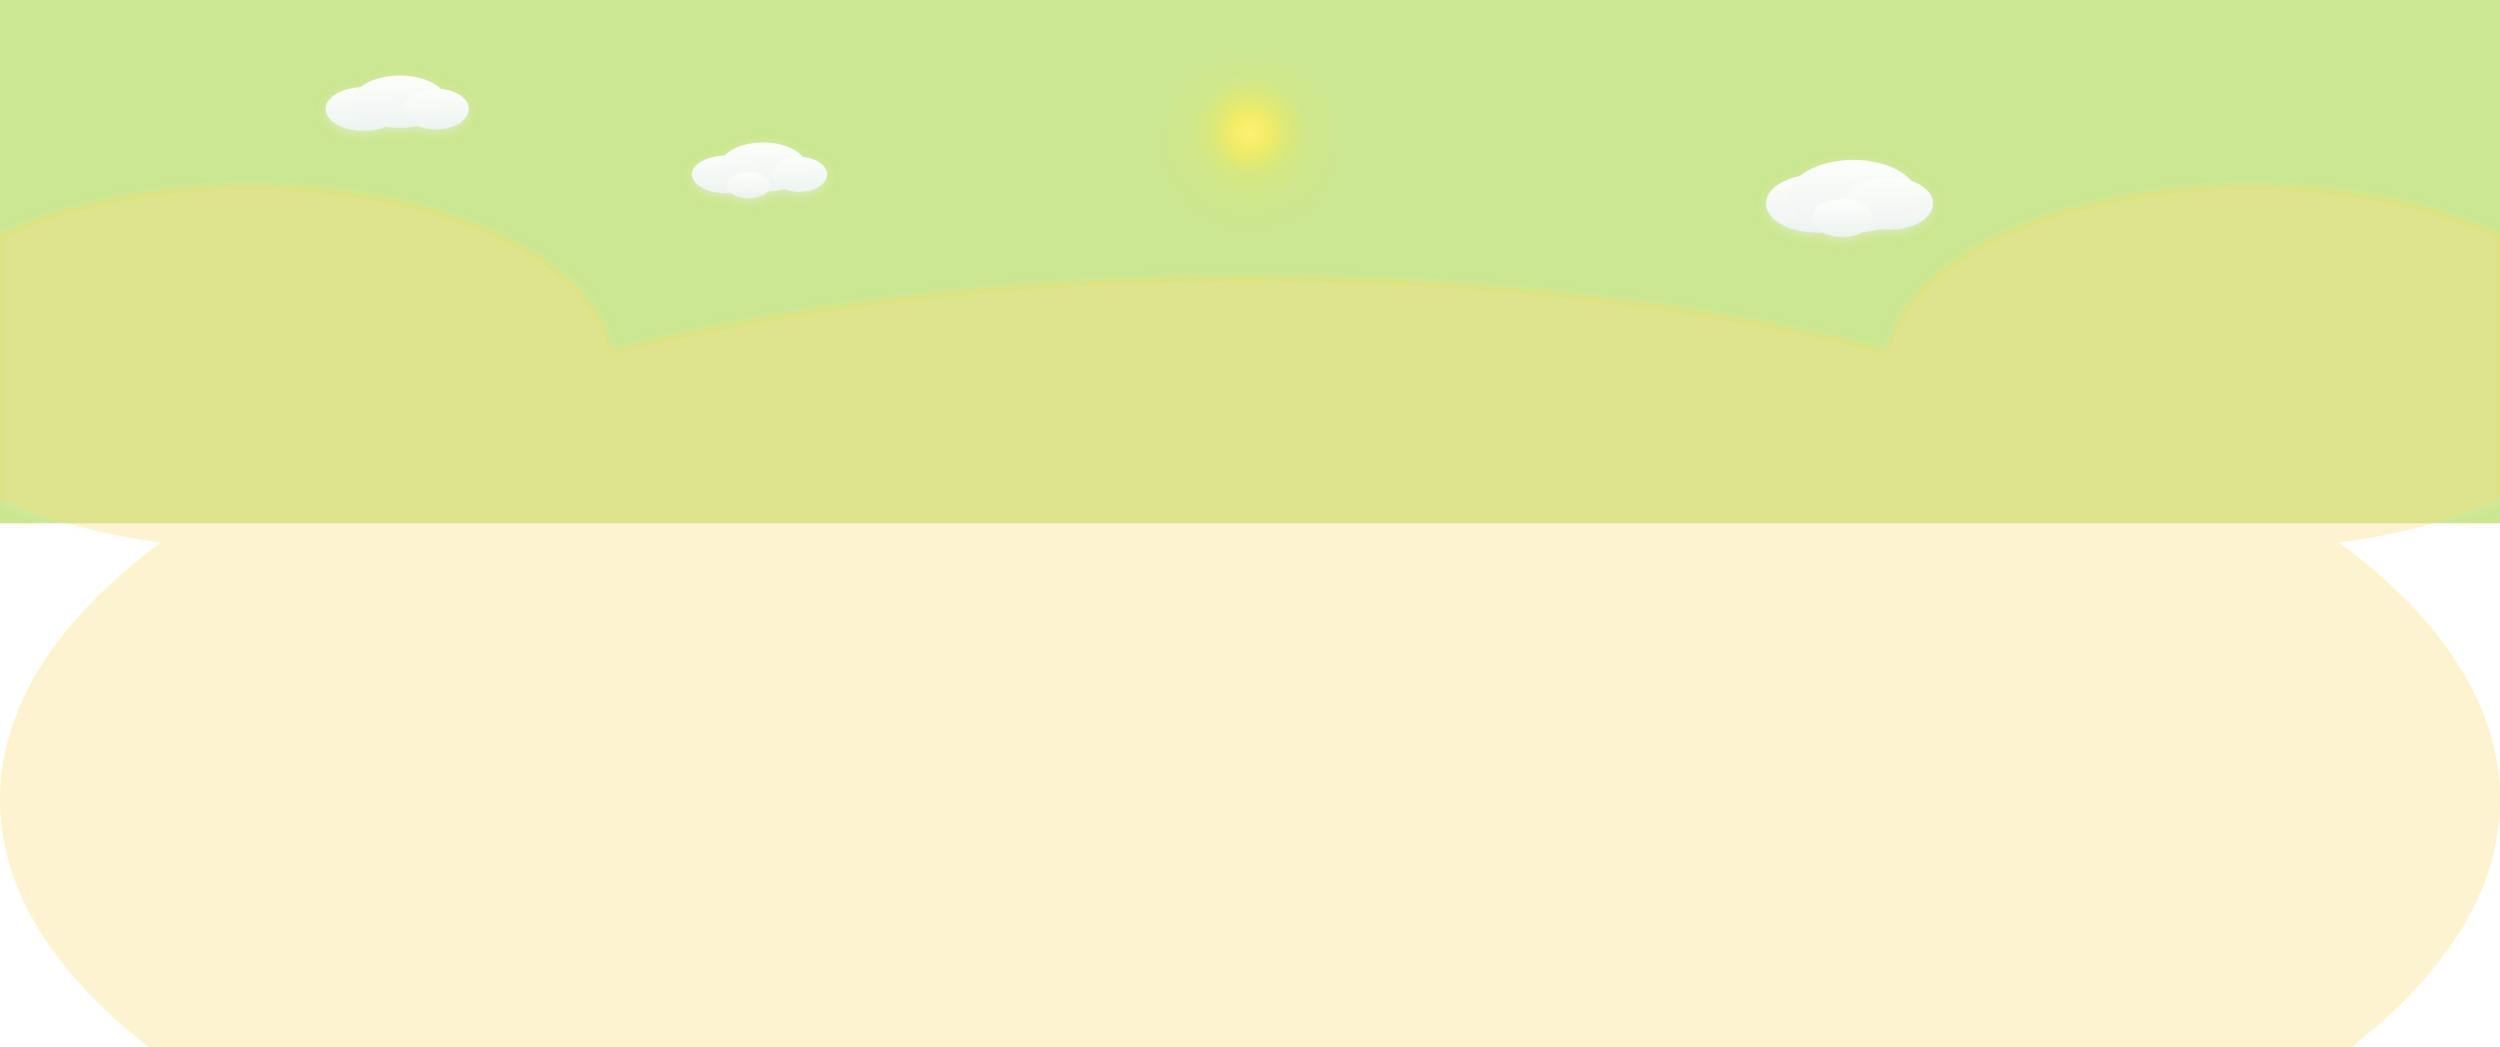
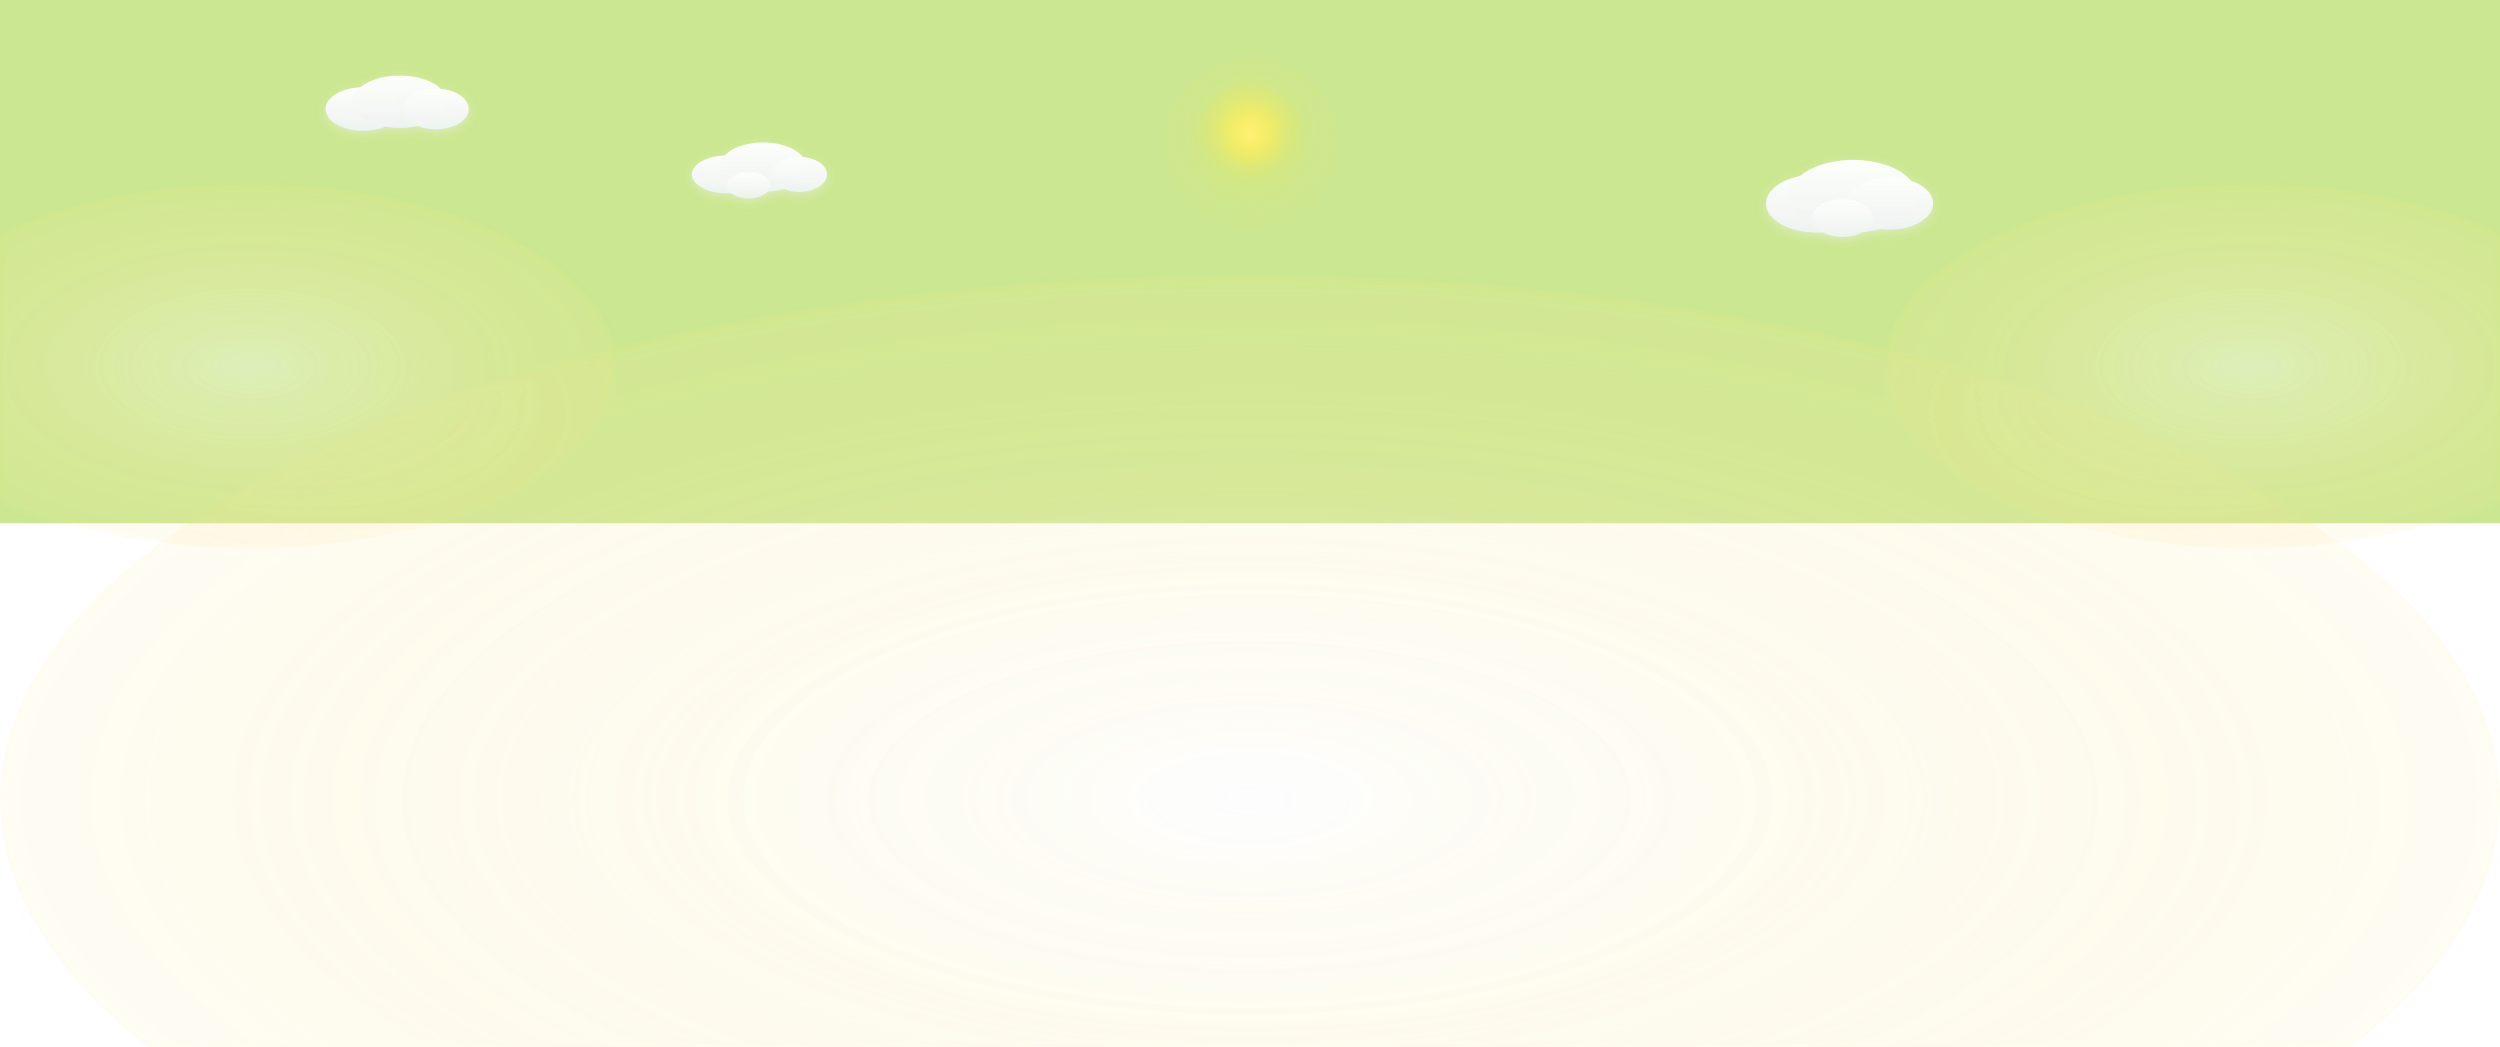
<svg xmlns="http://www.w3.org/2000/svg" version="1.1" width="3440" height="1440">
  <rect width="100%" height="50%" fill="#CCE791" />
  <defs>
    <radialGradient id="sunGrad" cx="50%" cy="40%" r="60%">
      <stop offset="0%" stop-color="#fff176" stop-opacity="1" />
      <stop offset="50%" stop-color="#ffeb3b" stop-opacity="0.1" />
      <stop offset="100%" stop-color="#ffd700" stop-opacity="0.0" />
    </radialGradient>
    <filter id="cloudBlur" x="-50%" y="-50%" width="200%" height="200%">
      <feGaussianBlur stdDeviation="6" result="cblur" />
      <feOffset dx="0" dy="4" result="coff" />
      <feColorMatrix in="coff" type="matrix" values="0 0 0 0 0.85  0 0 0 0 0.88  0 0 0 0 0.92  0 0 0 0.5 0" result="cshade" />
      <feMerge>
        <feMergeNode in="cshade" />
        <feMergeNode in="SourceGraphic" />
      </feMerge>
    </filter>
    <linearGradient id="cloudGrad" x1="0" x2="0" y1="0" y2="1">
      <stop offset="0" stop-color="#ffffff" stop-opacity="1" />
      <stop offset="1" stop-color="#f0f4f7" stop-opacity="0.95" />
    </linearGradient>
  </defs>
  <g transform="translate(1720,200)">
    <g filter="url(#sunGlow)">
      <circle cx="0" cy="0" r="120" fill="url(#sunGrad)" opacity="0.65">
        <animate attributeName="opacity" values="0.55;0.75;0.55" dur="6s" repeatCount="indefinite" />
      </circle>
      <circle cx="0" cy="0" r="80" fill="url(#sunGrad)">
        <animateTransform attributeName="transform" attributeType="XML" type="scale" values="1;1.05;1" dur="6s" repeatCount="indefinite" />
      </circle>
    </g>
  </g>
+   <radialGradient id="cloudSoftGlow1" cx="50%" cy="50%" r="70%">
+     <stop offset="0%" stop-color="white" stop-opacity="0.5" />
+     <stop offset="100%" stop-color="#FFD700" stop-opacity="0.01" />
+   </radialGradient>
  <g filter="url(#cloudBlur)" fill="url(#cloudGrad)" opacity="0.95">
-     <g id="cloud4" fill="#FFD700" opacity="0.30">
+     <g id="cloud4" fill="url(#cloudSoftGlow1)" opacity="0.60">
      <ellipse cx="1720" cy="1100" rx="50%" ry="50%" />
      <ellipse cx="10%" cy="35%" rx="500" ry="250" />
      <ellipse cx="90%" cy="35%" rx="500" ry="250" />
      <animateTransform attributeName="transform" attributeType="XML" type="translate" values="0,0;200,0;-200,0;0,0" dur="45s" repeatCount="indefinite" />
    </g>
    <g id="cloud1" transform="translate(0,0)">
      <animateTransform attributeName="transform" attributeType="XML" type="translate" from="-900,0" to="3440,0" dur="100s" repeatCount="indefinite" />
      <g>
        <animateTransform attributeName="transform" attributeType="XML" type="translate" values="0,0;0,6;0,0" dur="12s" repeatCount="indefinite" />
        <ellipse cx="500" cy="150" rx="52" ry="30" />
        <ellipse cx="550" cy="140" rx="65" ry="36" />
        <ellipse cx="600" cy="150" rx="45" ry="28" />
      </g>
    </g>
    <g id="cloud2" transform="translate(0,40)">
      <animateTransform attributeName="transform" attributeType="XML" type="translate" from="-1200,0" to="3440,0" dur="160s" repeatCount="indefinite" />
      <g>
        <animateTransform attributeName="transform" attributeType="XML" type="translate" values="0,0;0,5;0,0" dur="14s" repeatCount="indefinite" />
        <ellipse cx="1000" cy="200" rx="48" ry="26" />
        <ellipse cx="1050" cy="190" rx="60" ry="34" />
        <ellipse cx="1100" cy="200" rx="38" ry="24" />
        <ellipse cx="1030" cy="215" rx="30" ry="18" opacity="0.95" />
      </g>
    </g>
    <g id="cloud3" transform="translate(0,100)">
      <animateTransform attributeName="transform" attributeType="XML" type="translate" from="3440,0" to="-900,0" dur="220s" repeatCount="indefinite" />
      <g>
        <animateTransform attributeName="transform" attributeType="XML" type="translate" values="0,0;0,8;0,0" dur="18s" repeatCount="indefinite" />
        <ellipse cx="2500" cy="180" rx="70" ry="40" />
        <ellipse cx="2550" cy="170" rx="88" ry="50" />
        <ellipse cx="2600" cy="180" rx="60" ry="36" />
        <ellipse cx="2535" cy="200" rx="42" ry="26" opacity="0.97" />
      </g>
    </g>
  </g>
</svg>
